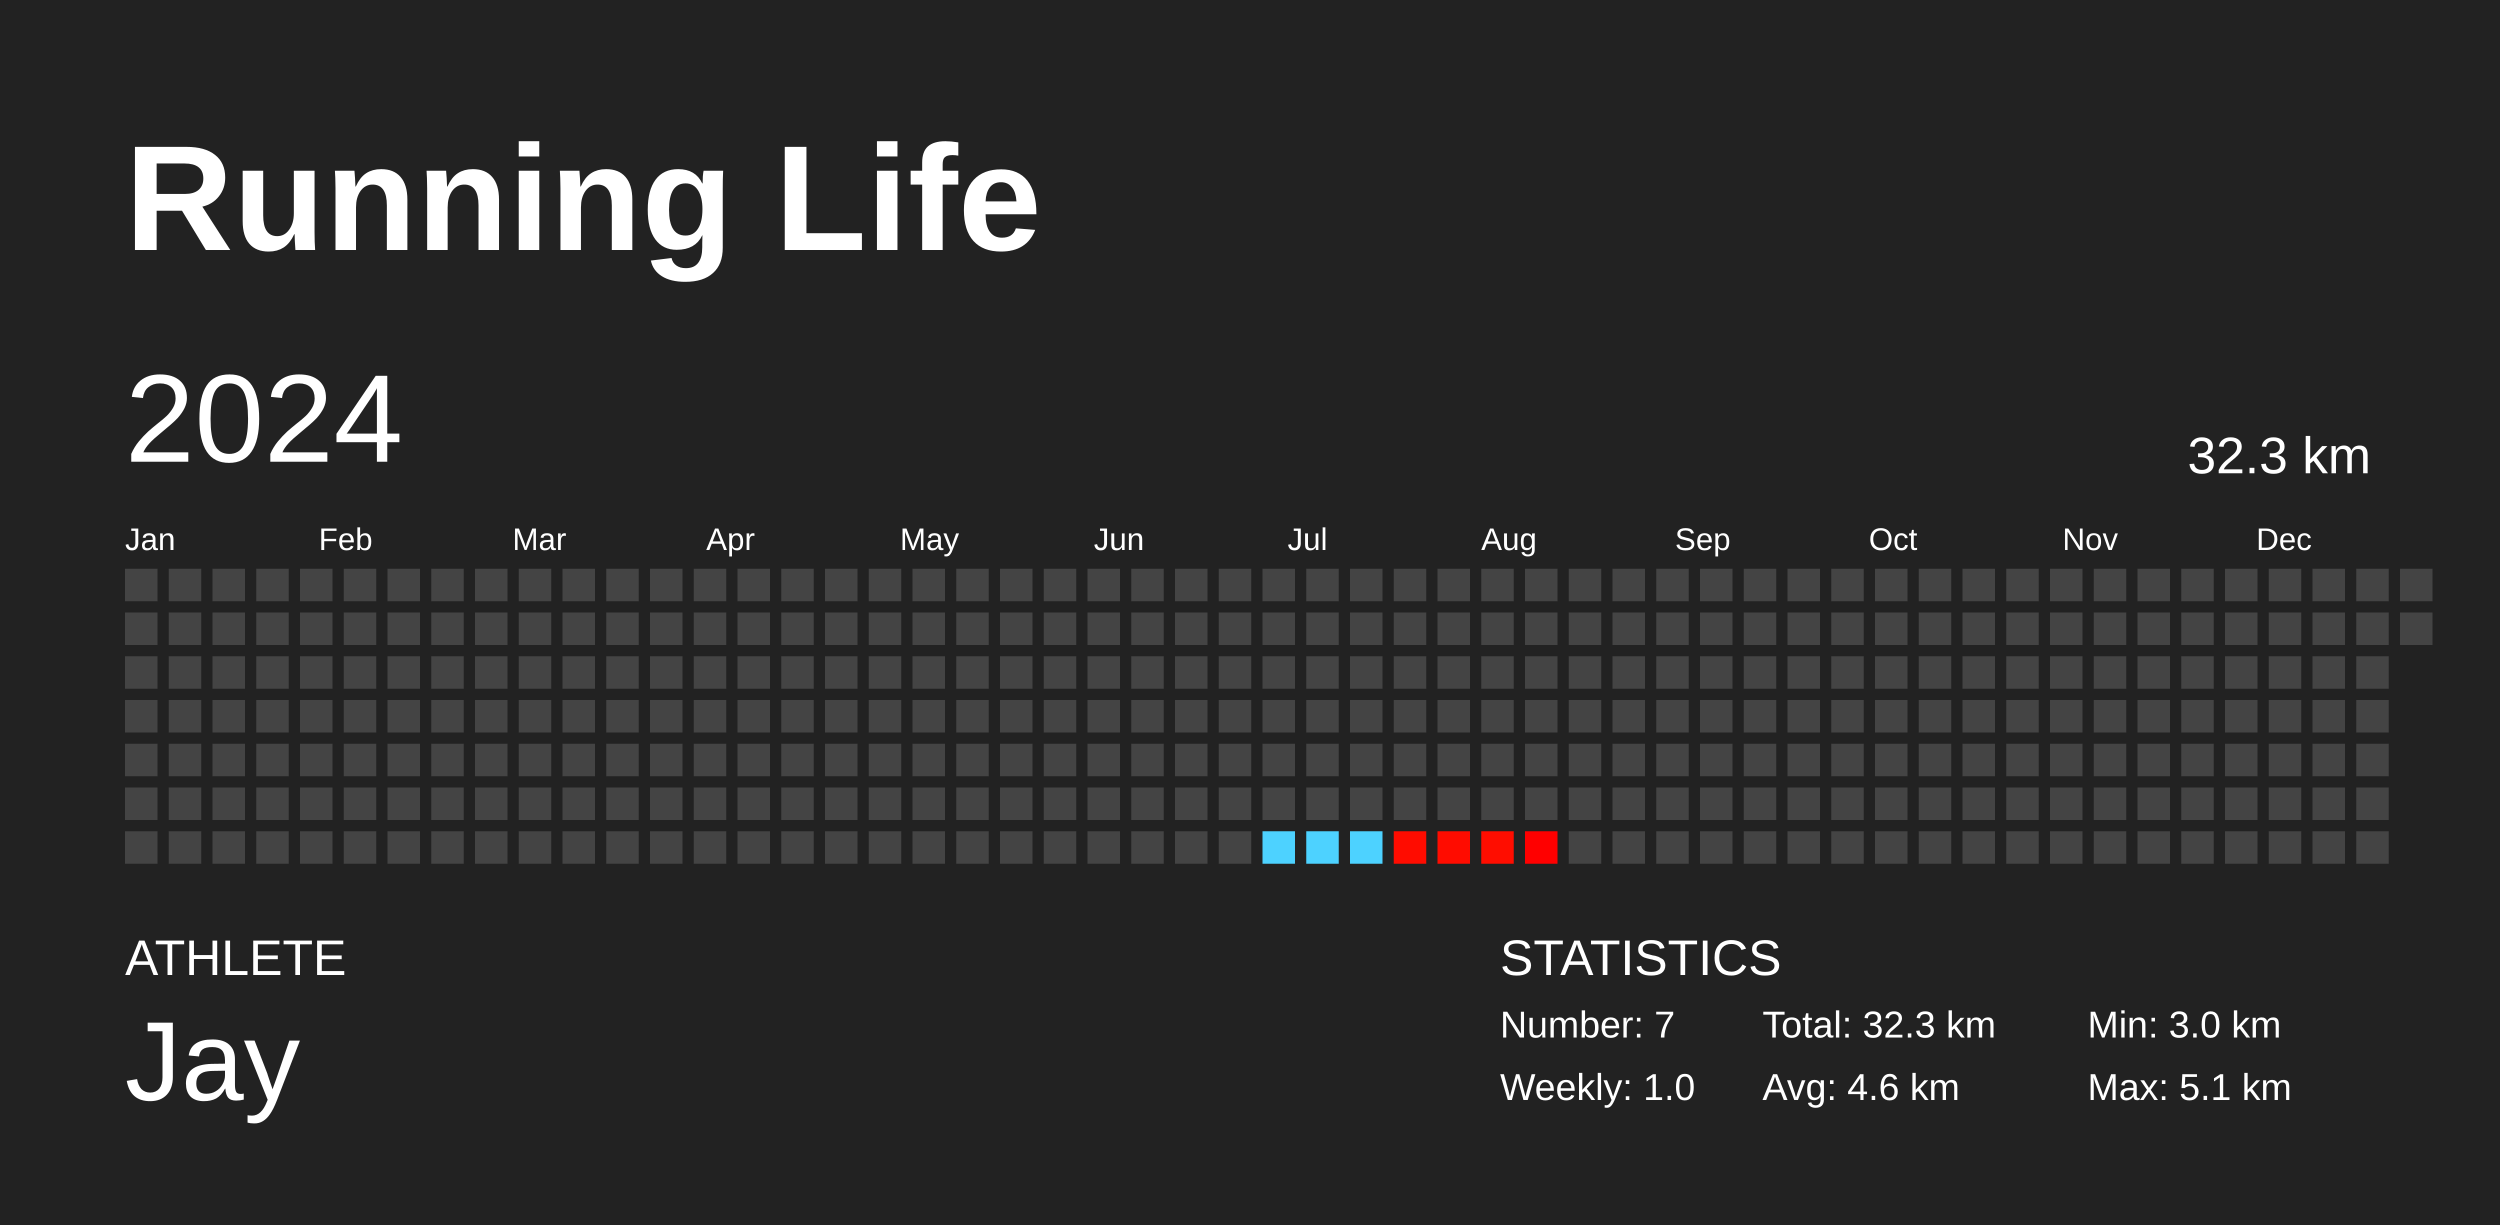
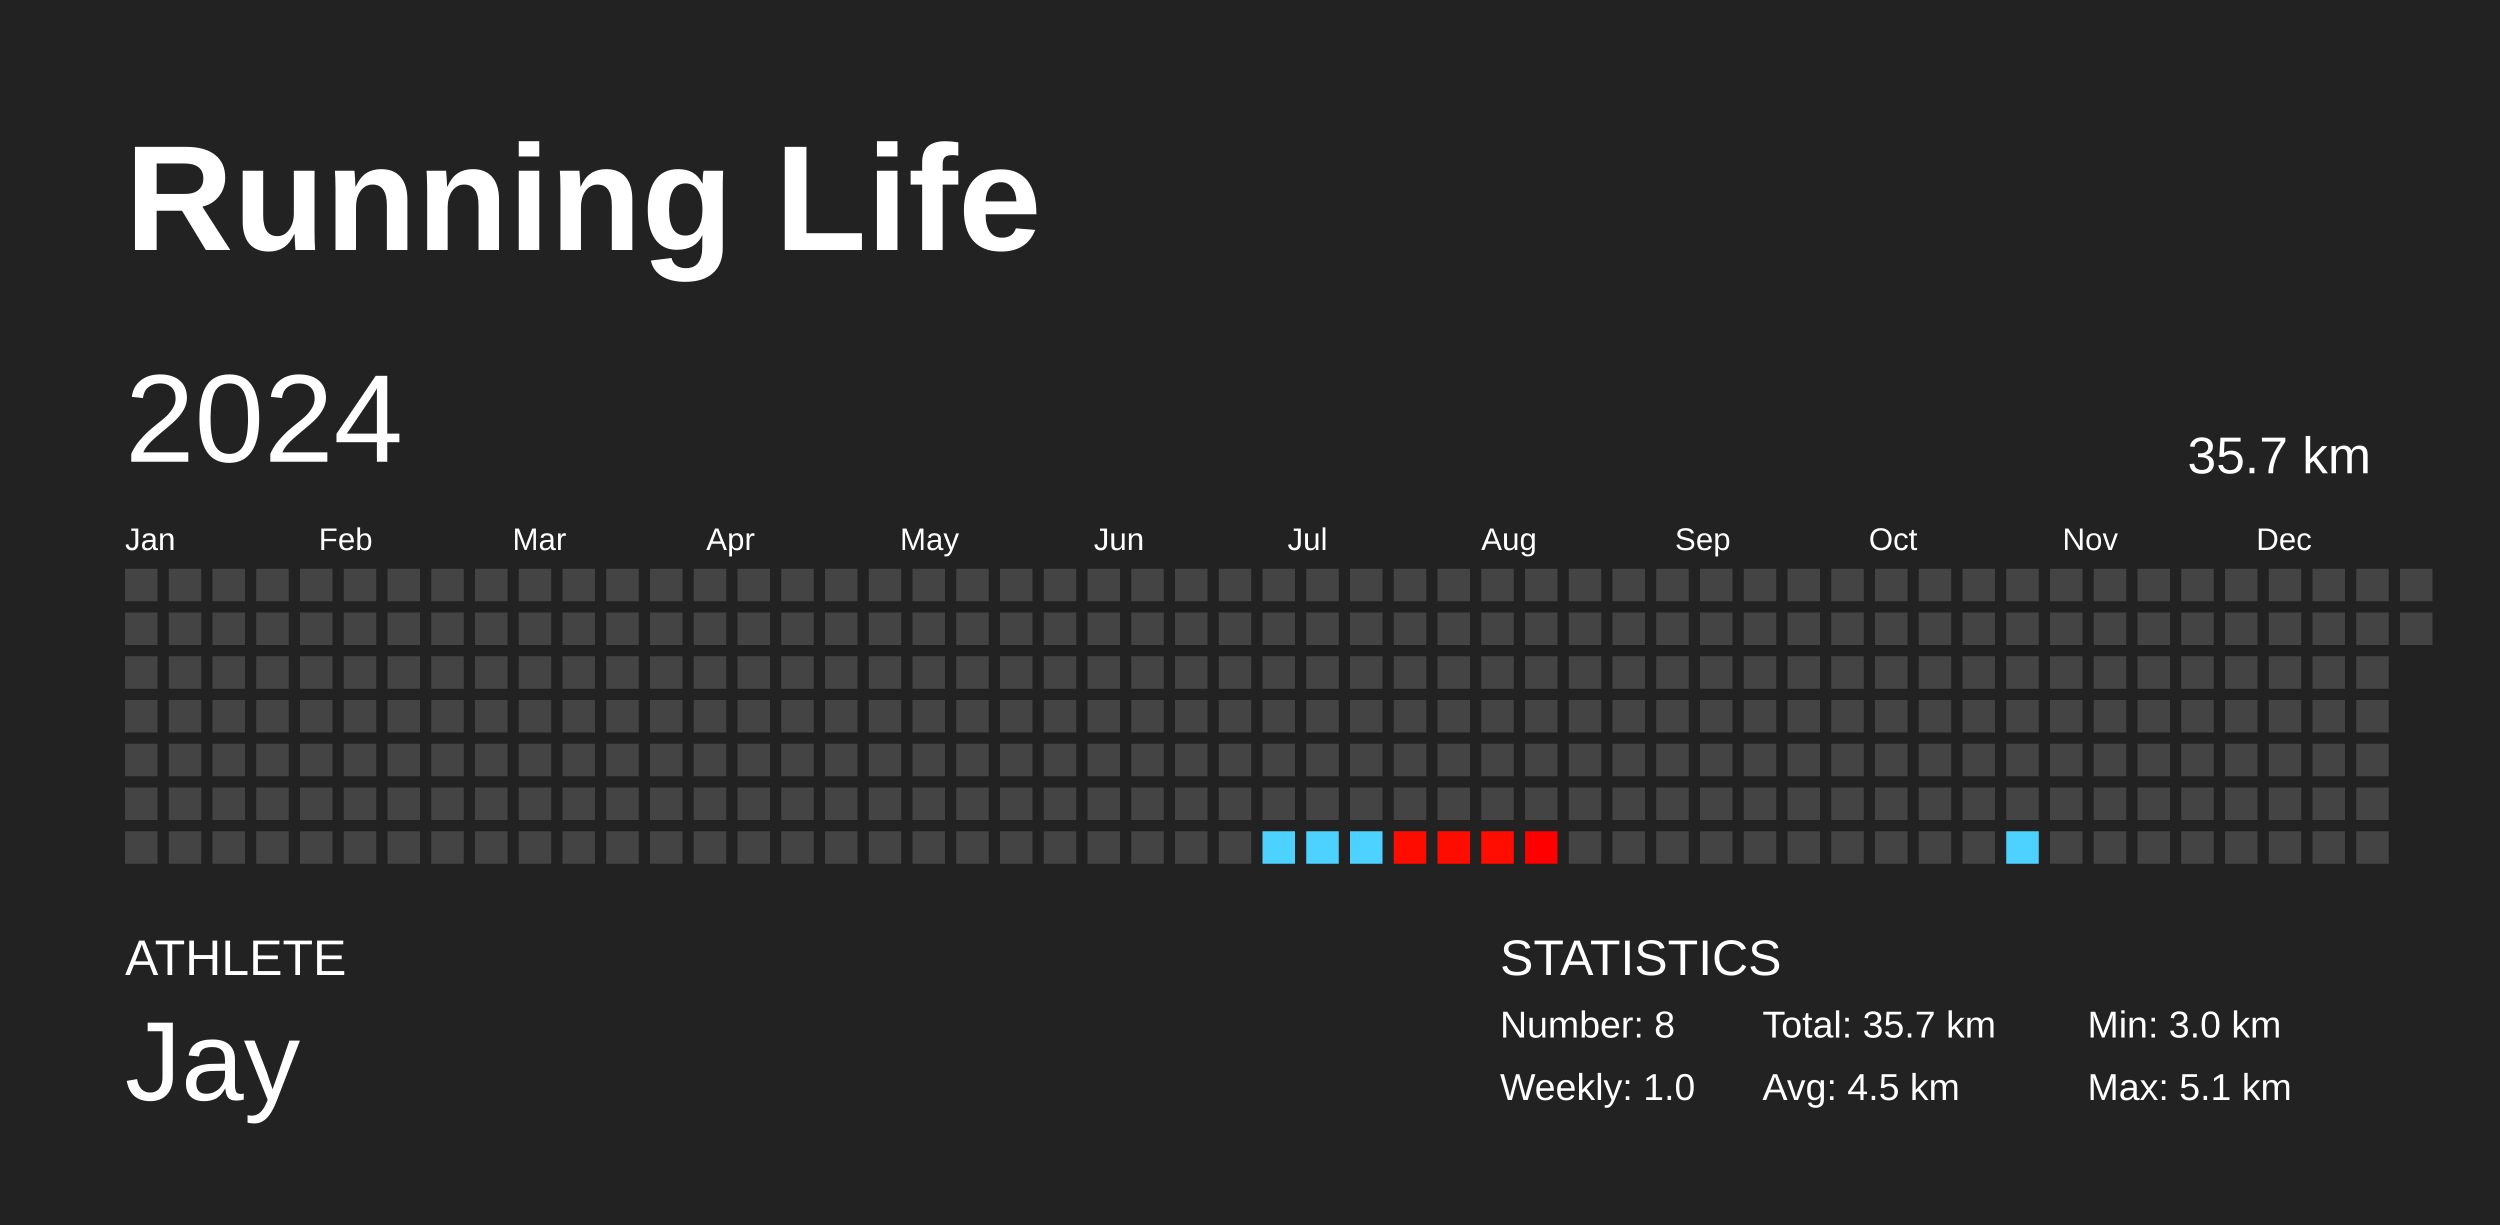
<svg xmlns="http://www.w3.org/2000/svg" baseProfile="full" height="98mm" version="1.1" viewBox="0,0,200,98" width="200mm">
  <defs />
  <rect fill="#222222" height="98" width="200" x="0" y="0" />
  <text fill="#FFFFFF" style="font-size:12px; font-family:Arial; font-weight:bold;" x="10" y="20">Running Life</text>
  <text fill="#FFFFFF" style="font-size:4px; font-family:Arial" x="10" y="78">ATHLETE</text>
  <text fill="#FFFFFF" style="font-size:9px; font-family:Arial" x="10" y="88">Jay</text>
  <text fill="#FFFFFF" style="font-size:4px; font-family:Arial" x="120" y="78">STATISTICS</text>
-   <text fill="#FFFFFF" style="font-size:3px; font-family:Arial" x="120" y="83">Number: 7</text>
+   <text fill="#FFFFFF" style="font-size:3px; font-family:Arial" x="120" y="83">Number: 8</text>
  <text fill="#FFFFFF" style="font-size:3px; font-family:Arial" x="120" y="88">Weekly: 1.0</text>
-   <text fill="#FFFFFF" style="font-size:3px; font-family:Arial" x="141" y="83">Total: 32.3 km</text>
-   <text fill="#FFFFFF" style="font-size:3px; font-family:Arial" x="141" y="88">Avg: 4.6 km</text>
+   <text fill="#FFFFFF" style="font-size:3px; font-family:Arial" x="141" y="83">Total: 35.7 km</text>
+   <text fill="#FFFFFF" style="font-size:3px; font-family:Arial" x="141" y="88">Avg: 4.5 km</text>
  <text fill="#FFFFFF" style="font-size:3px; font-family:Arial" x="167" y="83">Min: 3.0 km</text>
  <text fill="#FFFFFF" style="font-size:3px; font-family:Arial" x="167" y="88">Max: 5.1 km</text>
  <text dominant-baseline="hanging" fill="#FFFFFF" style="font-size:10.0px; font-family:Arial;" x="10" y="30">2024</text>
-   <text dominant-baseline="hanging" fill="#FFFFFF" style="font-size:4.125px; font-family:Arial;" x="175" y="35">32.3 km</text>
+   <text dominant-baseline="hanging" fill="#FFFFFF" style="font-size:4.125px; font-family:Arial;" x="175" y="35">35.7 km</text>
  <text fill="#FFFFFF" style="font-size:2.5px; font-family:Arial" x="10.0" y="44">Jan</text>
  <text fill="#FFFFFF" style="font-size:2.5px; font-family:Arial" x="25.5" y="44">Feb</text>
  <text fill="#FFFFFF" style="font-size:2.5px; font-family:Arial" x="41.0" y="44">Mar</text>
  <text fill="#FFFFFF" style="font-size:2.5px; font-family:Arial" x="56.5" y="44">Apr</text>
  <text fill="#FFFFFF" style="font-size:2.5px; font-family:Arial" x="72.0" y="44">May</text>
  <text fill="#FFFFFF" style="font-size:2.5px; font-family:Arial" x="87.5" y="44">Jun</text>
  <text fill="#FFFFFF" style="font-size:2.5px; font-family:Arial" x="103.0" y="44">Jul</text>
  <text fill="#FFFFFF" style="font-size:2.5px; font-family:Arial" x="118.5" y="44">Aug</text>
  <text fill="#FFFFFF" style="font-size:2.5px; font-family:Arial" x="134.0" y="44">Sep</text>
  <text fill="#FFFFFF" style="font-size:2.5px; font-family:Arial" x="149.5" y="44">Oct</text>
  <text fill="#FFFFFF" style="font-size:2.5px; font-family:Arial" x="165.0" y="44">Nov</text>
  <text fill="#FFFFFF" style="font-size:2.5px; font-family:Arial" x="180.5" y="44">Dec</text>
  <rect fill="#444444" height="2.6" width="2.6" x="10.0" y="45.5" />
  <rect fill="#444444" height="2.6" width="2.6" x="10.0" y="49.0" />
  <rect fill="#444444" height="2.6" width="2.6" x="10.0" y="52.5" />
  <rect fill="#444444" height="2.6" width="2.6" x="10.0" y="56.0" />
  <rect fill="#444444" height="2.6" width="2.6" x="10.0" y="59.5" />
  <rect fill="#444444" height="2.6" width="2.6" x="10.0" y="63.0" />
  <rect fill="#444444" height="2.6" width="2.6" x="10.0" y="66.5" />
  <rect fill="#444444" height="2.6" width="2.6" x="13.5" y="45.5" />
  <rect fill="#444444" height="2.6" width="2.6" x="13.5" y="49.0" />
  <rect fill="#444444" height="2.6" width="2.6" x="13.5" y="52.5" />
  <rect fill="#444444" height="2.6" width="2.6" x="13.5" y="56.0" />
  <rect fill="#444444" height="2.6" width="2.6" x="13.5" y="59.5" />
  <rect fill="#444444" height="2.6" width="2.6" x="13.5" y="63.0" />
  <rect fill="#444444" height="2.6" width="2.6" x="13.5" y="66.5" />
  <rect fill="#444444" height="2.6" width="2.6" x="17.0" y="45.5" />
  <rect fill="#444444" height="2.6" width="2.6" x="17.0" y="49.0" />
  <rect fill="#444444" height="2.6" width="2.6" x="17.0" y="52.5" />
  <rect fill="#444444" height="2.6" width="2.6" x="17.0" y="56.0" />
  <rect fill="#444444" height="2.6" width="2.6" x="17.0" y="59.5" />
  <rect fill="#444444" height="2.6" width="2.6" x="17.0" y="63.0" />
  <rect fill="#444444" height="2.6" width="2.6" x="17.0" y="66.5" />
  <rect fill="#444444" height="2.6" width="2.6" x="20.5" y="45.5" />
  <rect fill="#444444" height="2.6" width="2.6" x="20.5" y="49.0" />
  <rect fill="#444444" height="2.6" width="2.6" x="20.5" y="52.5" />
  <rect fill="#444444" height="2.6" width="2.6" x="20.5" y="56.0" />
  <rect fill="#444444" height="2.6" width="2.6" x="20.5" y="59.5" />
  <rect fill="#444444" height="2.6" width="2.6" x="20.5" y="63.0" />
  <rect fill="#444444" height="2.6" width="2.6" x="20.5" y="66.5" />
  <rect fill="#444444" height="2.6" width="2.6" x="24.0" y="45.5" />
  <rect fill="#444444" height="2.6" width="2.6" x="24.0" y="49.0" />
  <rect fill="#444444" height="2.6" width="2.6" x="24.0" y="52.5" />
  <rect fill="#444444" height="2.6" width="2.6" x="24.0" y="56.0" />
  <rect fill="#444444" height="2.6" width="2.6" x="24.0" y="59.5" />
  <rect fill="#444444" height="2.6" width="2.6" x="24.0" y="63.0" />
  <rect fill="#444444" height="2.6" width="2.6" x="24.0" y="66.5" />
  <rect fill="#444444" height="2.6" width="2.6" x="27.5" y="45.5" />
  <rect fill="#444444" height="2.6" width="2.6" x="27.5" y="49.0" />
  <rect fill="#444444" height="2.6" width="2.6" x="27.5" y="52.5" />
  <rect fill="#444444" height="2.6" width="2.6" x="27.5" y="56.0" />
  <rect fill="#444444" height="2.6" width="2.6" x="27.5" y="59.5" />
  <rect fill="#444444" height="2.6" width="2.6" x="27.5" y="63.0" />
  <rect fill="#444444" height="2.6" width="2.6" x="27.5" y="66.5" />
  <rect fill="#444444" height="2.6" width="2.6" x="31.0" y="45.5" />
  <rect fill="#444444" height="2.6" width="2.6" x="31.0" y="49.0" />
  <rect fill="#444444" height="2.6" width="2.6" x="31.0" y="52.5" />
  <rect fill="#444444" height="2.6" width="2.6" x="31.0" y="56.0" />
  <rect fill="#444444" height="2.6" width="2.6" x="31.0" y="59.5" />
  <rect fill="#444444" height="2.6" width="2.6" x="31.0" y="63.0" />
  <rect fill="#444444" height="2.6" width="2.6" x="31.0" y="66.5" />
  <rect fill="#444444" height="2.6" width="2.6" x="34.5" y="45.5" />
  <rect fill="#444444" height="2.6" width="2.6" x="34.5" y="49.0" />
  <rect fill="#444444" height="2.6" width="2.6" x="34.5" y="52.5" />
  <rect fill="#444444" height="2.6" width="2.6" x="34.5" y="56.0" />
  <rect fill="#444444" height="2.6" width="2.6" x="34.5" y="59.5" />
  <rect fill="#444444" height="2.6" width="2.6" x="34.5" y="63.0" />
  <rect fill="#444444" height="2.6" width="2.6" x="34.5" y="66.5" />
  <rect fill="#444444" height="2.6" width="2.6" x="38.0" y="45.5" />
  <rect fill="#444444" height="2.6" width="2.6" x="38.0" y="49.0" />
  <rect fill="#444444" height="2.6" width="2.6" x="38.0" y="52.5" />
  <rect fill="#444444" height="2.6" width="2.6" x="38.0" y="56.0" />
  <rect fill="#444444" height="2.6" width="2.6" x="38.0" y="59.5" />
  <rect fill="#444444" height="2.6" width="2.6" x="38.0" y="63.0" />
  <rect fill="#444444" height="2.6" width="2.6" x="38.0" y="66.5" />
  <rect fill="#444444" height="2.6" width="2.6" x="41.5" y="45.5" />
  <rect fill="#444444" height="2.6" width="2.6" x="41.5" y="49.0" />
  <rect fill="#444444" height="2.6" width="2.6" x="41.5" y="52.5" />
  <rect fill="#444444" height="2.6" width="2.6" x="41.5" y="56.0" />
  <rect fill="#444444" height="2.6" width="2.6" x="41.5" y="59.5" />
  <rect fill="#444444" height="2.6" width="2.6" x="41.5" y="63.0" />
  <rect fill="#444444" height="2.6" width="2.6" x="41.5" y="66.5" />
  <rect fill="#444444" height="2.6" width="2.6" x="45.0" y="45.5" />
  <rect fill="#444444" height="2.6" width="2.6" x="45.0" y="49.0" />
  <rect fill="#444444" height="2.6" width="2.6" x="45.0" y="52.5" />
  <rect fill="#444444" height="2.6" width="2.6" x="45.0" y="56.0" />
  <rect fill="#444444" height="2.6" width="2.6" x="45.0" y="59.5" />
  <rect fill="#444444" height="2.6" width="2.6" x="45.0" y="63.0" />
  <rect fill="#444444" height="2.6" width="2.6" x="45.0" y="66.5" />
  <rect fill="#444444" height="2.6" width="2.6" x="48.5" y="45.5" />
  <rect fill="#444444" height="2.6" width="2.6" x="48.5" y="49.0" />
  <rect fill="#444444" height="2.6" width="2.6" x="48.5" y="52.5" />
  <rect fill="#444444" height="2.6" width="2.6" x="48.5" y="56.0" />
  <rect fill="#444444" height="2.6" width="2.6" x="48.5" y="59.5" />
  <rect fill="#444444" height="2.6" width="2.6" x="48.5" y="63.0" />
  <rect fill="#444444" height="2.6" width="2.6" x="48.5" y="66.5" />
  <rect fill="#444444" height="2.6" width="2.6" x="52.0" y="45.5" />
  <rect fill="#444444" height="2.6" width="2.6" x="52.0" y="49.0" />
  <rect fill="#444444" height="2.6" width="2.6" x="52.0" y="52.5" />
  <rect fill="#444444" height="2.6" width="2.6" x="52.0" y="56.0" />
  <rect fill="#444444" height="2.6" width="2.6" x="52.0" y="59.5" />
  <rect fill="#444444" height="2.6" width="2.6" x="52.0" y="63.0" />
  <rect fill="#444444" height="2.6" width="2.6" x="52.0" y="66.5" />
  <rect fill="#444444" height="2.6" width="2.6" x="55.5" y="45.5" />
  <rect fill="#444444" height="2.6" width="2.6" x="55.5" y="49.0" />
  <rect fill="#444444" height="2.6" width="2.6" x="55.5" y="52.5" />
  <rect fill="#444444" height="2.6" width="2.6" x="55.5" y="56.0" />
  <rect fill="#444444" height="2.6" width="2.6" x="55.5" y="59.5" />
  <rect fill="#444444" height="2.6" width="2.6" x="55.5" y="63.0" />
  <rect fill="#444444" height="2.6" width="2.6" x="55.5" y="66.5" />
  <rect fill="#444444" height="2.6" width="2.6" x="59.0" y="45.5" />
  <rect fill="#444444" height="2.6" width="2.6" x="59.0" y="49.0" />
  <rect fill="#444444" height="2.6" width="2.6" x="59.0" y="52.5" />
  <rect fill="#444444" height="2.6" width="2.6" x="59.0" y="56.0" />
  <rect fill="#444444" height="2.6" width="2.6" x="59.0" y="59.5" />
  <rect fill="#444444" height="2.6" width="2.6" x="59.0" y="63.0" />
  <rect fill="#444444" height="2.6" width="2.6" x="59.0" y="66.5" />
  <rect fill="#444444" height="2.6" width="2.6" x="62.5" y="45.5" />
  <rect fill="#444444" height="2.6" width="2.6" x="62.5" y="49.0" />
  <rect fill="#444444" height="2.6" width="2.6" x="62.5" y="52.5" />
  <rect fill="#444444" height="2.6" width="2.6" x="62.5" y="56.0" />
  <rect fill="#444444" height="2.6" width="2.6" x="62.5" y="59.5" />
  <rect fill="#444444" height="2.6" width="2.6" x="62.5" y="63.0" />
  <rect fill="#444444" height="2.6" width="2.6" x="62.5" y="66.5" />
  <rect fill="#444444" height="2.6" width="2.6" x="66.0" y="45.5" />
  <rect fill="#444444" height="2.6" width="2.6" x="66.0" y="49.0" />
  <rect fill="#444444" height="2.6" width="2.6" x="66.0" y="52.5" />
  <rect fill="#444444" height="2.6" width="2.6" x="66.0" y="56.0" />
  <rect fill="#444444" height="2.6" width="2.6" x="66.0" y="59.5" />
  <rect fill="#444444" height="2.6" width="2.6" x="66.0" y="63.0" />
  <rect fill="#444444" height="2.6" width="2.6" x="66.0" y="66.5" />
  <rect fill="#444444" height="2.6" width="2.6" x="69.5" y="45.5" />
  <rect fill="#444444" height="2.6" width="2.6" x="69.5" y="49.0" />
  <rect fill="#444444" height="2.6" width="2.6" x="69.5" y="52.5" />
  <rect fill="#444444" height="2.6" width="2.6" x="69.5" y="56.0" />
  <rect fill="#444444" height="2.6" width="2.6" x="69.5" y="59.5" />
  <rect fill="#444444" height="2.6" width="2.6" x="69.5" y="63.0" />
  <rect fill="#444444" height="2.6" width="2.6" x="69.5" y="66.5" />
  <rect fill="#444444" height="2.6" width="2.6" x="73.0" y="45.5" />
  <rect fill="#444444" height="2.6" width="2.6" x="73.0" y="49.0" />
  <rect fill="#444444" height="2.6" width="2.6" x="73.0" y="52.5" />
  <rect fill="#444444" height="2.6" width="2.6" x="73.0" y="56.0" />
  <rect fill="#444444" height="2.6" width="2.6" x="73.0" y="59.5" />
  <rect fill="#444444" height="2.6" width="2.6" x="73.0" y="63.0" />
  <rect fill="#444444" height="2.6" width="2.6" x="73.0" y="66.5" />
  <rect fill="#444444" height="2.6" width="2.6" x="76.5" y="45.5" />
  <rect fill="#444444" height="2.6" width="2.6" x="76.5" y="49.0" />
  <rect fill="#444444" height="2.6" width="2.6" x="76.5" y="52.5" />
  <rect fill="#444444" height="2.6" width="2.6" x="76.5" y="56.0" />
  <rect fill="#444444" height="2.6" width="2.6" x="76.5" y="59.5" />
  <rect fill="#444444" height="2.6" width="2.6" x="76.5" y="63.0" />
  <rect fill="#444444" height="2.6" width="2.6" x="76.5" y="66.5" />
  <rect fill="#444444" height="2.6" width="2.6" x="80.0" y="45.5" />
  <rect fill="#444444" height="2.6" width="2.6" x="80.0" y="49.0" />
  <rect fill="#444444" height="2.6" width="2.6" x="80.0" y="52.5" />
  <rect fill="#444444" height="2.6" width="2.6" x="80.0" y="56.0" />
  <rect fill="#444444" height="2.6" width="2.6" x="80.0" y="59.5" />
  <rect fill="#444444" height="2.6" width="2.6" x="80.0" y="63.0" />
  <rect fill="#444444" height="2.6" width="2.6" x="80.0" y="66.5" />
  <rect fill="#444444" height="2.6" width="2.6" x="83.5" y="45.5" />
  <rect fill="#444444" height="2.6" width="2.6" x="83.5" y="49.0" />
  <rect fill="#444444" height="2.6" width="2.6" x="83.5" y="52.5" />
  <rect fill="#444444" height="2.6" width="2.6" x="83.5" y="56.0" />
  <rect fill="#444444" height="2.6" width="2.6" x="83.5" y="59.5" />
  <rect fill="#444444" height="2.6" width="2.6" x="83.5" y="63.0" />
  <rect fill="#444444" height="2.6" width="2.6" x="83.5" y="66.5" />
  <rect fill="#444444" height="2.6" width="2.6" x="87.0" y="45.5" />
  <rect fill="#444444" height="2.6" width="2.6" x="87.0" y="49.0" />
  <rect fill="#444444" height="2.6" width="2.6" x="87.0" y="52.5" />
  <rect fill="#444444" height="2.6" width="2.6" x="87.0" y="56.0" />
  <rect fill="#444444" height="2.6" width="2.6" x="87.0" y="59.5" />
  <rect fill="#444444" height="2.6" width="2.6" x="87.0" y="63.0" />
  <rect fill="#444444" height="2.6" width="2.6" x="87.0" y="66.5" />
  <rect fill="#444444" height="2.6" width="2.6" x="90.5" y="45.5" />
  <rect fill="#444444" height="2.6" width="2.6" x="90.5" y="49.0" />
  <rect fill="#444444" height="2.6" width="2.6" x="90.5" y="52.5" />
  <rect fill="#444444" height="2.6" width="2.6" x="90.5" y="56.0" />
  <rect fill="#444444" height="2.6" width="2.6" x="90.5" y="59.5" />
  <rect fill="#444444" height="2.6" width="2.6" x="90.5" y="63.0" />
  <rect fill="#444444" height="2.6" width="2.6" x="90.5" y="66.5" />
  <rect fill="#444444" height="2.6" width="2.6" x="94.0" y="45.5" />
  <rect fill="#444444" height="2.6" width="2.6" x="94.0" y="49.0" />
  <rect fill="#444444" height="2.6" width="2.6" x="94.0" y="52.5" />
  <rect fill="#444444" height="2.6" width="2.6" x="94.0" y="56.0" />
  <rect fill="#444444" height="2.6" width="2.6" x="94.0" y="59.5" />
  <rect fill="#444444" height="2.6" width="2.6" x="94.0" y="63.0" />
  <rect fill="#444444" height="2.6" width="2.6" x="94.0" y="66.5" />
  <rect fill="#444444" height="2.6" width="2.6" x="97.5" y="45.5" />
  <rect fill="#444444" height="2.6" width="2.6" x="97.5" y="49.0" />
  <rect fill="#444444" height="2.6" width="2.6" x="97.5" y="52.5" />
  <rect fill="#444444" height="2.6" width="2.6" x="97.5" y="56.0" />
  <rect fill="#444444" height="2.6" width="2.6" x="97.5" y="59.5" />
  <rect fill="#444444" height="2.6" width="2.6" x="97.5" y="63.0" />
  <rect fill="#444444" height="2.6" width="2.6" x="97.5" y="66.5" />
  <rect fill="#444444" height="2.6" width="2.6" x="101.0" y="45.5" />
  <rect fill="#444444" height="2.6" width="2.6" x="101.0" y="49.0" />
  <rect fill="#444444" height="2.6" width="2.6" x="101.0" y="52.5" />
  <rect fill="#444444" height="2.6" width="2.6" x="101.0" y="56.0" />
  <rect fill="#444444" height="2.6" width="2.6" x="101.0" y="59.5" />
  <rect fill="#444444" height="2.6" width="2.6" x="101.0" y="63.0" />
  <rect fill="#4dd2ff" height="2.6" width="2.6" x="101.0" y="66.5" />
  <rect fill="#444444" height="2.6" width="2.6" x="104.5" y="45.5" />
  <rect fill="#444444" height="2.6" width="2.6" x="104.5" y="49.0" />
  <rect fill="#444444" height="2.6" width="2.6" x="104.5" y="52.5" />
  <rect fill="#444444" height="2.6" width="2.6" x="104.5" y="56.0" />
  <rect fill="#444444" height="2.6" width="2.6" x="104.5" y="59.5" />
  <rect fill="#444444" height="2.6" width="2.6" x="104.5" y="63.0" />
  <rect fill="#4dd2ff" height="2.6" width="2.6" x="104.5" y="66.5" />
  <rect fill="#444444" height="2.6" width="2.6" x="108.0" y="45.5" />
  <rect fill="#444444" height="2.6" width="2.6" x="108.0" y="49.0" />
  <rect fill="#444444" height="2.6" width="2.6" x="108.0" y="52.5" />
  <rect fill="#444444" height="2.6" width="2.6" x="108.0" y="56.0" />
  <rect fill="#444444" height="2.6" width="2.6" x="108.0" y="59.5" />
  <rect fill="#444444" height="2.6" width="2.6" x="108.0" y="63.0" />
  <rect fill="#4dd2ff" height="2.6" width="2.6" x="108.0" y="66.5" />
  <rect fill="#444444" height="2.6" width="2.6" x="111.5" y="45.5" />
  <rect fill="#444444" height="2.6" width="2.6" x="111.5" y="49.0" />
  <rect fill="#444444" height="2.6" width="2.6" x="111.5" y="52.5" />
  <rect fill="#444444" height="2.6" width="2.6" x="111.5" y="56.0" />
  <rect fill="#444444" height="2.6" width="2.6" x="111.5" y="59.5" />
  <rect fill="#444444" height="2.6" width="2.6" x="111.5" y="63.0" />
  <rect fill="#ff0c00" height="2.6" width="2.6" x="111.5" y="66.5" />
  <rect fill="#444444" height="2.6" width="2.6" x="115.0" y="45.5" />
  <rect fill="#444444" height="2.6" width="2.6" x="115.0" y="49.0" />
  <rect fill="#444444" height="2.6" width="2.6" x="115.0" y="52.5" />
  <rect fill="#444444" height="2.6" width="2.6" x="115.0" y="56.0" />
  <rect fill="#444444" height="2.6" width="2.6" x="115.0" y="59.5" />
  <rect fill="#444444" height="2.6" width="2.6" x="115.0" y="63.0" />
  <rect fill="#ff0c00" height="2.6" width="2.6" x="115.0" y="66.5" />
  <rect fill="#444444" height="2.6" width="2.6" x="118.5" y="45.5" />
  <rect fill="#444444" height="2.6" width="2.6" x="118.5" y="49.0" />
  <rect fill="#444444" height="2.6" width="2.6" x="118.5" y="52.5" />
  <rect fill="#444444" height="2.6" width="2.6" x="118.5" y="56.0" />
  <rect fill="#444444" height="2.6" width="2.6" x="118.5" y="59.5" />
  <rect fill="#444444" height="2.6" width="2.6" x="118.5" y="63.0" />
  <rect fill="#ff0d00" height="2.6" width="2.6" x="118.5" y="66.5" />
  <rect fill="#444444" height="2.6" width="2.6" x="122.0" y="45.5" />
  <rect fill="#444444" height="2.6" width="2.6" x="122.0" y="49.0" />
  <rect fill="#444444" height="2.6" width="2.6" x="122.0" y="52.5" />
  <rect fill="#444444" height="2.6" width="2.6" x="122.0" y="56.0" />
  <rect fill="#444444" height="2.6" width="2.6" x="122.0" y="59.5" />
  <rect fill="#444444" height="2.6" width="2.6" x="122.0" y="63.0" />
  <rect fill="#ff0000" height="2.6" width="2.6" x="122.0" y="66.5" />
  <rect fill="#444444" height="2.6" width="2.6" x="125.5" y="45.5" />
  <rect fill="#444444" height="2.6" width="2.6" x="125.5" y="49.0" />
  <rect fill="#444444" height="2.6" width="2.6" x="125.5" y="52.5" />
  <rect fill="#444444" height="2.6" width="2.6" x="125.5" y="56.0" />
  <rect fill="#444444" height="2.6" width="2.6" x="125.5" y="59.5" />
  <rect fill="#444444" height="2.6" width="2.6" x="125.5" y="63.0" />
  <rect fill="#444444" height="2.6" width="2.6" x="125.5" y="66.5" />
  <rect fill="#444444" height="2.6" width="2.6" x="129.0" y="45.5" />
  <rect fill="#444444" height="2.6" width="2.6" x="129.0" y="49.0" />
  <rect fill="#444444" height="2.6" width="2.6" x="129.0" y="52.5" />
  <rect fill="#444444" height="2.6" width="2.6" x="129.0" y="56.0" />
  <rect fill="#444444" height="2.6" width="2.6" x="129.0" y="59.5" />
  <rect fill="#444444" height="2.6" width="2.6" x="129.0" y="63.0" />
  <rect fill="#444444" height="2.6" width="2.6" x="129.0" y="66.5" />
  <rect fill="#444444" height="2.6" width="2.6" x="132.5" y="45.5" />
  <rect fill="#444444" height="2.6" width="2.6" x="132.5" y="49.0" />
  <rect fill="#444444" height="2.6" width="2.6" x="132.5" y="52.5" />
  <rect fill="#444444" height="2.6" width="2.6" x="132.5" y="56.0" />
  <rect fill="#444444" height="2.6" width="2.6" x="132.5" y="59.5" />
  <rect fill="#444444" height="2.6" width="2.6" x="132.5" y="63.0" />
  <rect fill="#444444" height="2.6" width="2.6" x="132.5" y="66.5" />
  <rect fill="#444444" height="2.6" width="2.6" x="136.0" y="45.5" />
  <rect fill="#444444" height="2.6" width="2.6" x="136.0" y="49.0" />
  <rect fill="#444444" height="2.6" width="2.6" x="136.0" y="52.5" />
  <rect fill="#444444" height="2.6" width="2.6" x="136.0" y="56.0" />
  <rect fill="#444444" height="2.6" width="2.6" x="136.0" y="59.5" />
  <rect fill="#444444" height="2.6" width="2.6" x="136.0" y="63.0" />
  <rect fill="#444444" height="2.6" width="2.6" x="136.0" y="66.5" />
  <rect fill="#444444" height="2.6" width="2.6" x="139.5" y="45.5" />
  <rect fill="#444444" height="2.6" width="2.6" x="139.5" y="49.0" />
  <rect fill="#444444" height="2.6" width="2.6" x="139.5" y="52.5" />
  <rect fill="#444444" height="2.6" width="2.6" x="139.5" y="56.0" />
  <rect fill="#444444" height="2.6" width="2.6" x="139.5" y="59.5" />
  <rect fill="#444444" height="2.6" width="2.6" x="139.5" y="63.0" />
  <rect fill="#444444" height="2.6" width="2.6" x="139.5" y="66.5" />
  <rect fill="#444444" height="2.6" width="2.6" x="143.0" y="45.5" />
  <rect fill="#444444" height="2.6" width="2.6" x="143.0" y="49.0" />
  <rect fill="#444444" height="2.6" width="2.6" x="143.0" y="52.5" />
  <rect fill="#444444" height="2.6" width="2.6" x="143.0" y="56.0" />
  <rect fill="#444444" height="2.6" width="2.6" x="143.0" y="59.5" />
  <rect fill="#444444" height="2.6" width="2.6" x="143.0" y="63.0" />
  <rect fill="#444444" height="2.6" width="2.6" x="143.0" y="66.5" />
  <rect fill="#444444" height="2.6" width="2.6" x="146.5" y="45.5" />
  <rect fill="#444444" height="2.6" width="2.6" x="146.5" y="49.0" />
  <rect fill="#444444" height="2.6" width="2.6" x="146.5" y="52.5" />
  <rect fill="#444444" height="2.6" width="2.6" x="146.5" y="56.0" />
  <rect fill="#444444" height="2.6" width="2.6" x="146.5" y="59.5" />
  <rect fill="#444444" height="2.6" width="2.6" x="146.5" y="63.0" />
  <rect fill="#444444" height="2.6" width="2.6" x="146.5" y="66.5" />
  <rect fill="#444444" height="2.6" width="2.6" x="150.0" y="45.5" />
  <rect fill="#444444" height="2.6" width="2.6" x="150.0" y="49.0" />
  <rect fill="#444444" height="2.6" width="2.6" x="150.0" y="52.5" />
  <rect fill="#444444" height="2.6" width="2.6" x="150.0" y="56.0" />
  <rect fill="#444444" height="2.6" width="2.6" x="150.0" y="59.5" />
  <rect fill="#444444" height="2.6" width="2.6" x="150.0" y="63.0" />
  <rect fill="#444444" height="2.6" width="2.6" x="150.0" y="66.5" />
  <rect fill="#444444" height="2.6" width="2.6" x="153.5" y="45.5" />
  <rect fill="#444444" height="2.6" width="2.6" x="153.5" y="49.0" />
  <rect fill="#444444" height="2.6" width="2.6" x="153.5" y="52.5" />
  <rect fill="#444444" height="2.6" width="2.6" x="153.5" y="56.0" />
  <rect fill="#444444" height="2.6" width="2.6" x="153.5" y="59.5" />
  <rect fill="#444444" height="2.6" width="2.6" x="153.5" y="63.0" />
  <rect fill="#444444" height="2.6" width="2.6" x="153.5" y="66.5" />
  <rect fill="#444444" height="2.6" width="2.6" x="157.0" y="45.5" />
  <rect fill="#444444" height="2.6" width="2.6" x="157.0" y="49.0" />
  <rect fill="#444444" height="2.6" width="2.6" x="157.0" y="52.5" />
  <rect fill="#444444" height="2.6" width="2.6" x="157.0" y="56.0" />
  <rect fill="#444444" height="2.6" width="2.6" x="157.0" y="59.5" />
  <rect fill="#444444" height="2.6" width="2.6" x="157.0" y="63.0" />
  <rect fill="#444444" height="2.6" width="2.6" x="157.0" y="66.5" />
  <rect fill="#444444" height="2.6" width="2.6" x="160.5" y="45.5" />
  <rect fill="#444444" height="2.6" width="2.6" x="160.5" y="49.0" />
  <rect fill="#444444" height="2.6" width="2.6" x="160.5" y="52.5" />
  <rect fill="#444444" height="2.6" width="2.6" x="160.5" y="56.0" />
  <rect fill="#444444" height="2.6" width="2.6" x="160.5" y="59.5" />
  <rect fill="#444444" height="2.6" width="2.6" x="160.5" y="63.0" />
-   <rect fill="#444444" height="2.6" width="2.6" x="160.5" y="66.5" />
+   <rect fill="#4dd2ff" height="2.6" width="2.6" x="160.5" y="66.5" />
  <rect fill="#444444" height="2.6" width="2.6" x="164.0" y="45.5" />
  <rect fill="#444444" height="2.6" width="2.6" x="164.0" y="49.0" />
  <rect fill="#444444" height="2.6" width="2.6" x="164.0" y="52.5" />
  <rect fill="#444444" height="2.6" width="2.6" x="164.0" y="56.0" />
  <rect fill="#444444" height="2.6" width="2.6" x="164.0" y="59.5" />
  <rect fill="#444444" height="2.6" width="2.6" x="164.0" y="63.0" />
  <rect fill="#444444" height="2.6" width="2.6" x="164.0" y="66.5" />
  <rect fill="#444444" height="2.6" width="2.6" x="167.5" y="45.5" />
  <rect fill="#444444" height="2.6" width="2.6" x="167.5" y="49.0" />
  <rect fill="#444444" height="2.6" width="2.6" x="167.5" y="52.5" />
  <rect fill="#444444" height="2.6" width="2.6" x="167.5" y="56.0" />
  <rect fill="#444444" height="2.6" width="2.6" x="167.5" y="59.5" />
  <rect fill="#444444" height="2.6" width="2.6" x="167.5" y="63.0" />
  <rect fill="#444444" height="2.6" width="2.6" x="167.5" y="66.5" />
  <rect fill="#444444" height="2.6" width="2.6" x="171.0" y="45.5" />
  <rect fill="#444444" height="2.6" width="2.6" x="171.0" y="49.0" />
  <rect fill="#444444" height="2.6" width="2.6" x="171.0" y="52.5" />
  <rect fill="#444444" height="2.6" width="2.6" x="171.0" y="56.0" />
  <rect fill="#444444" height="2.6" width="2.6" x="171.0" y="59.5" />
  <rect fill="#444444" height="2.6" width="2.6" x="171.0" y="63.0" />
  <rect fill="#444444" height="2.6" width="2.6" x="171.0" y="66.5" />
  <rect fill="#444444" height="2.6" width="2.6" x="174.5" y="45.5" />
  <rect fill="#444444" height="2.6" width="2.6" x="174.5" y="49.0" />
  <rect fill="#444444" height="2.6" width="2.6" x="174.5" y="52.5" />
  <rect fill="#444444" height="2.6" width="2.6" x="174.5" y="56.0" />
  <rect fill="#444444" height="2.6" width="2.6" x="174.5" y="59.5" />
  <rect fill="#444444" height="2.6" width="2.6" x="174.5" y="63.0" />
  <rect fill="#444444" height="2.6" width="2.6" x="174.5" y="66.5" />
  <rect fill="#444444" height="2.6" width="2.6" x="178.0" y="45.5" />
  <rect fill="#444444" height="2.6" width="2.6" x="178.0" y="49.0" />
  <rect fill="#444444" height="2.6" width="2.6" x="178.0" y="52.5" />
  <rect fill="#444444" height="2.6" width="2.6" x="178.0" y="56.0" />
  <rect fill="#444444" height="2.6" width="2.6" x="178.0" y="59.5" />
  <rect fill="#444444" height="2.6" width="2.6" x="178.0" y="63.0" />
  <rect fill="#444444" height="2.6" width="2.6" x="178.0" y="66.5" />
  <rect fill="#444444" height="2.6" width="2.6" x="181.5" y="45.5" />
  <rect fill="#444444" height="2.6" width="2.6" x="181.5" y="49.0" />
  <rect fill="#444444" height="2.6" width="2.6" x="181.5" y="52.5" />
  <rect fill="#444444" height="2.6" width="2.6" x="181.5" y="56.0" />
  <rect fill="#444444" height="2.6" width="2.6" x="181.5" y="59.5" />
  <rect fill="#444444" height="2.6" width="2.6" x="181.5" y="63.0" />
  <rect fill="#444444" height="2.6" width="2.6" x="181.5" y="66.5" />
  <rect fill="#444444" height="2.6" width="2.6" x="185.0" y="45.5" />
  <rect fill="#444444" height="2.6" width="2.6" x="185.0" y="49.0" />
  <rect fill="#444444" height="2.6" width="2.6" x="185.0" y="52.5" />
  <rect fill="#444444" height="2.6" width="2.6" x="185.0" y="56.0" />
  <rect fill="#444444" height="2.6" width="2.6" x="185.0" y="59.5" />
  <rect fill="#444444" height="2.6" width="2.6" x="185.0" y="63.0" />
  <rect fill="#444444" height="2.6" width="2.6" x="185.0" y="66.5" />
  <rect fill="#444444" height="2.6" width="2.6" x="188.5" y="45.5" />
  <rect fill="#444444" height="2.6" width="2.6" x="188.5" y="49.0" />
  <rect fill="#444444" height="2.6" width="2.6" x="188.5" y="52.5" />
  <rect fill="#444444" height="2.6" width="2.6" x="188.5" y="56.0" />
  <rect fill="#444444" height="2.6" width="2.6" x="188.5" y="59.5" />
  <rect fill="#444444" height="2.6" width="2.6" x="188.5" y="63.0" />
  <rect fill="#444444" height="2.6" width="2.6" x="188.5" y="66.5" />
  <rect fill="#444444" height="2.6" width="2.6" x="192.0" y="45.5" />
  <rect fill="#444444" height="2.6" width="2.6" x="192.0" y="49.0" />
</svg>
